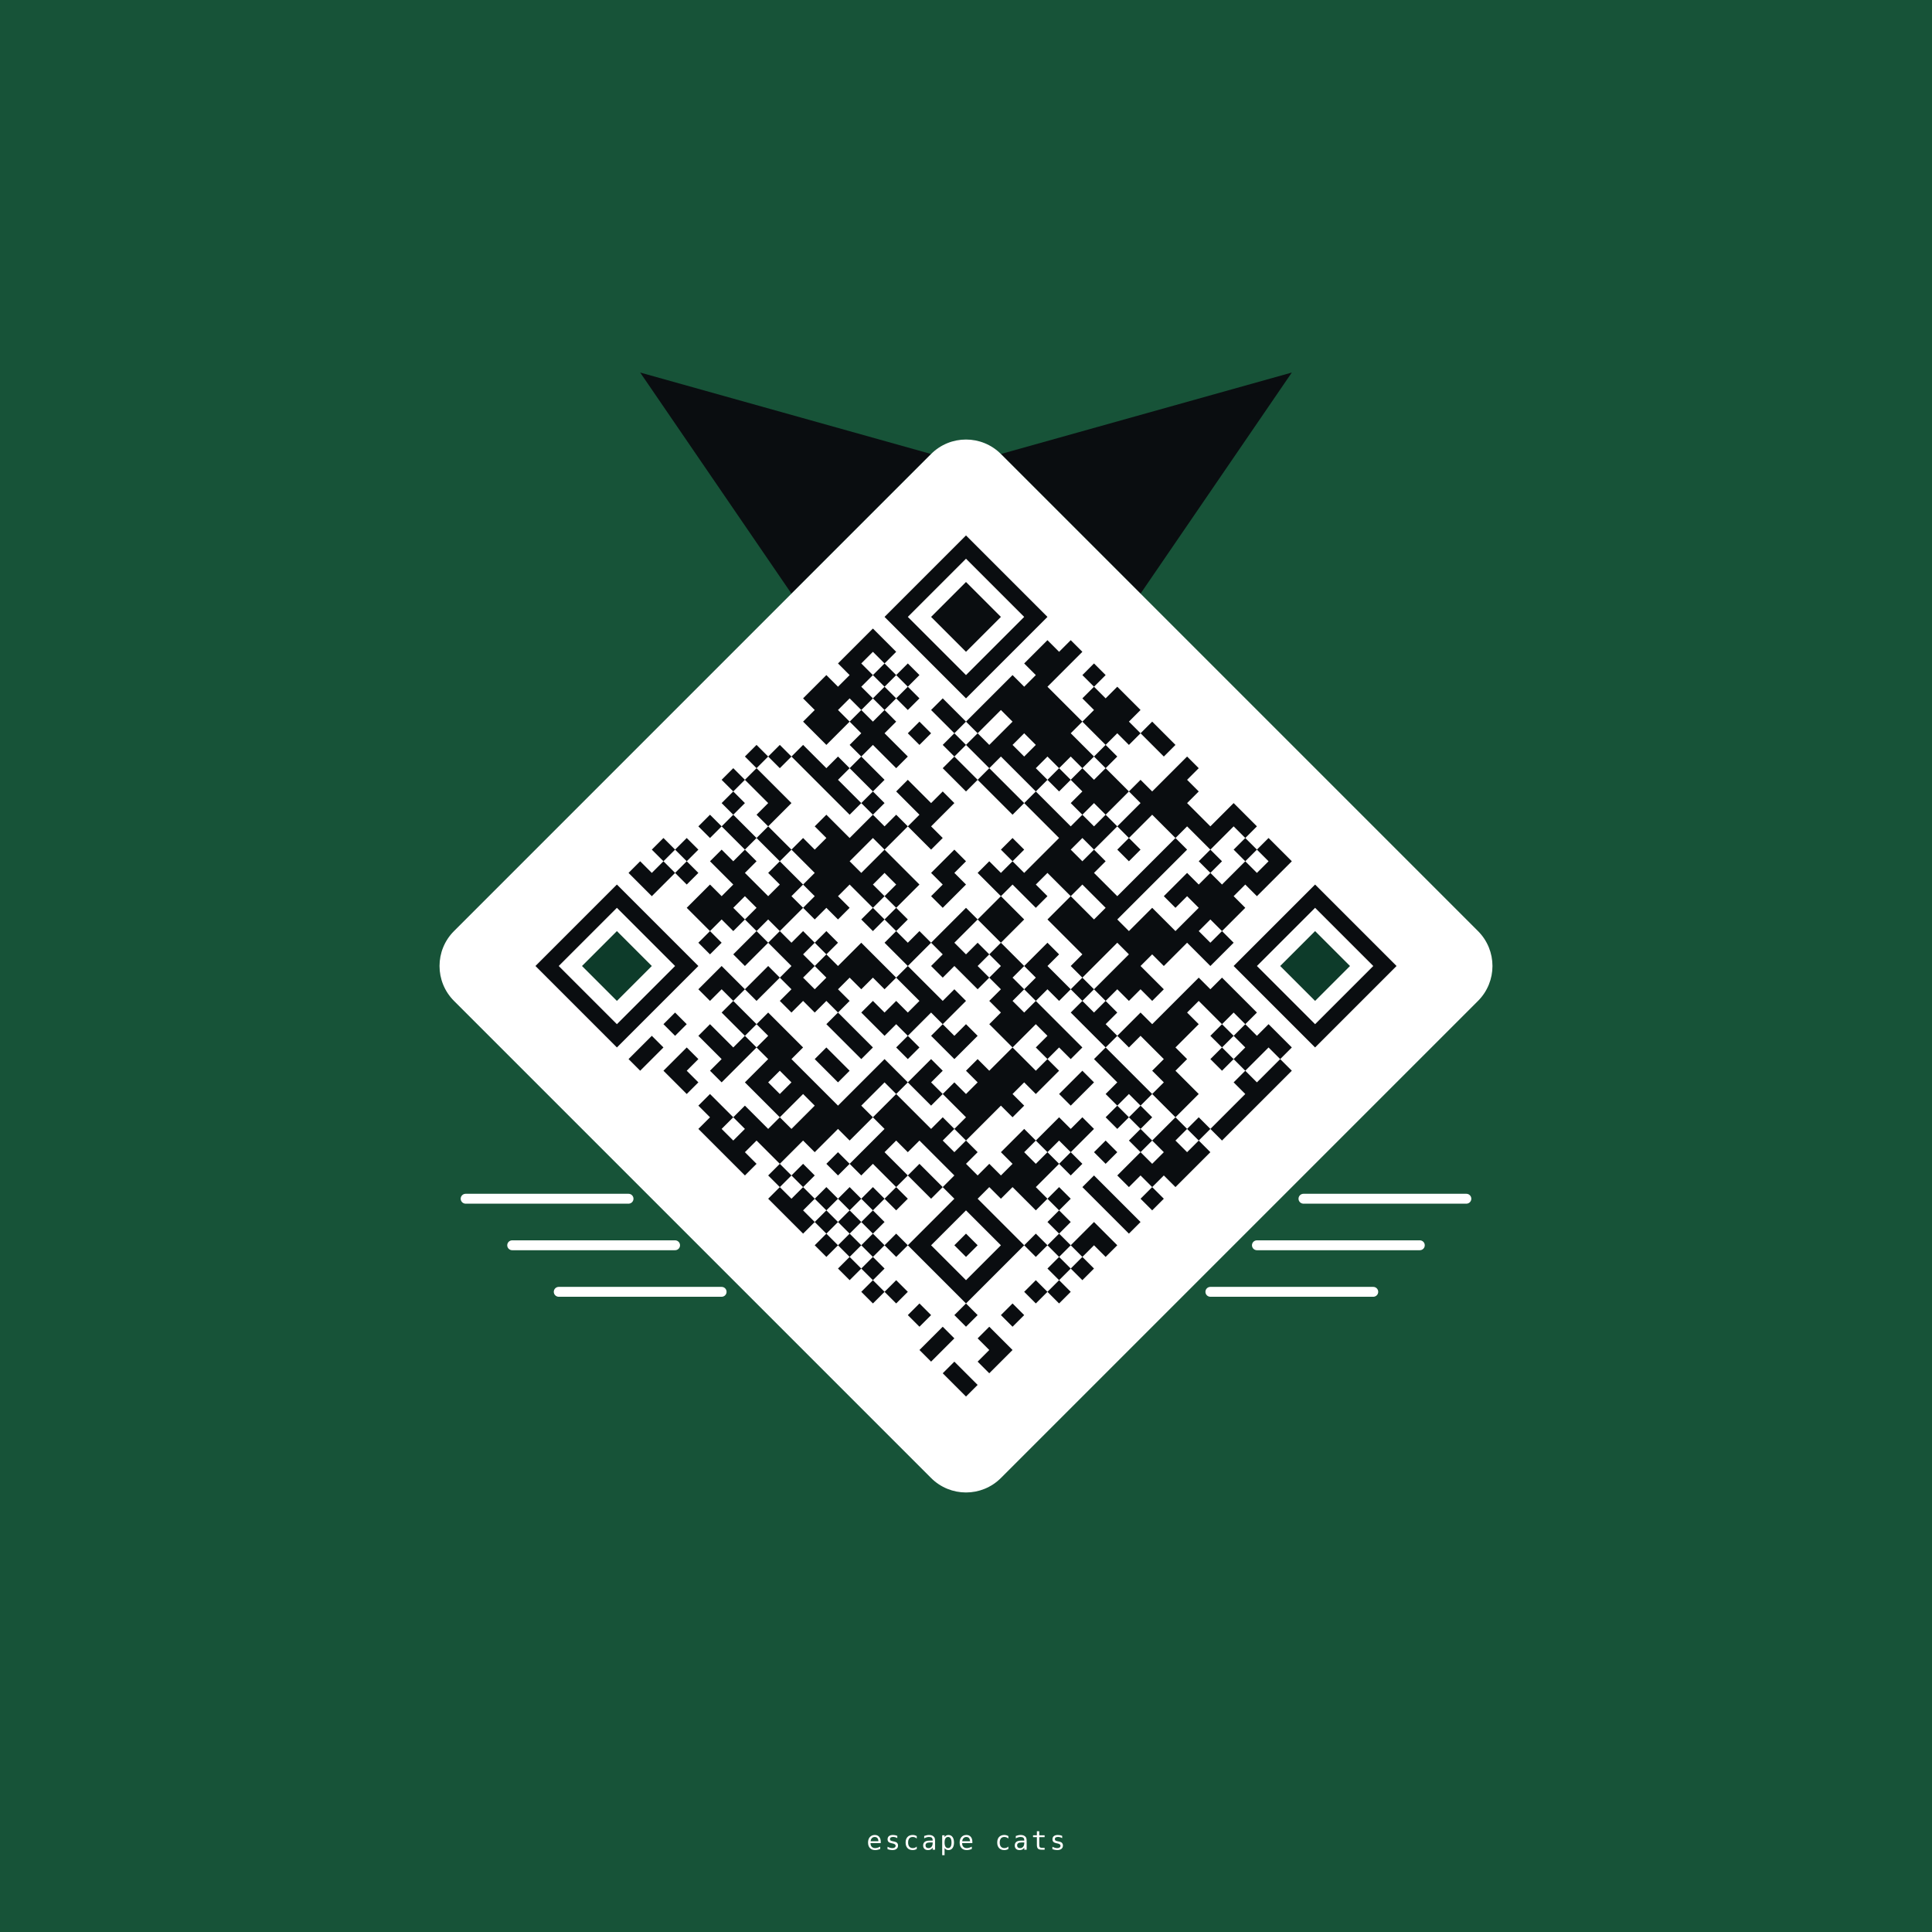
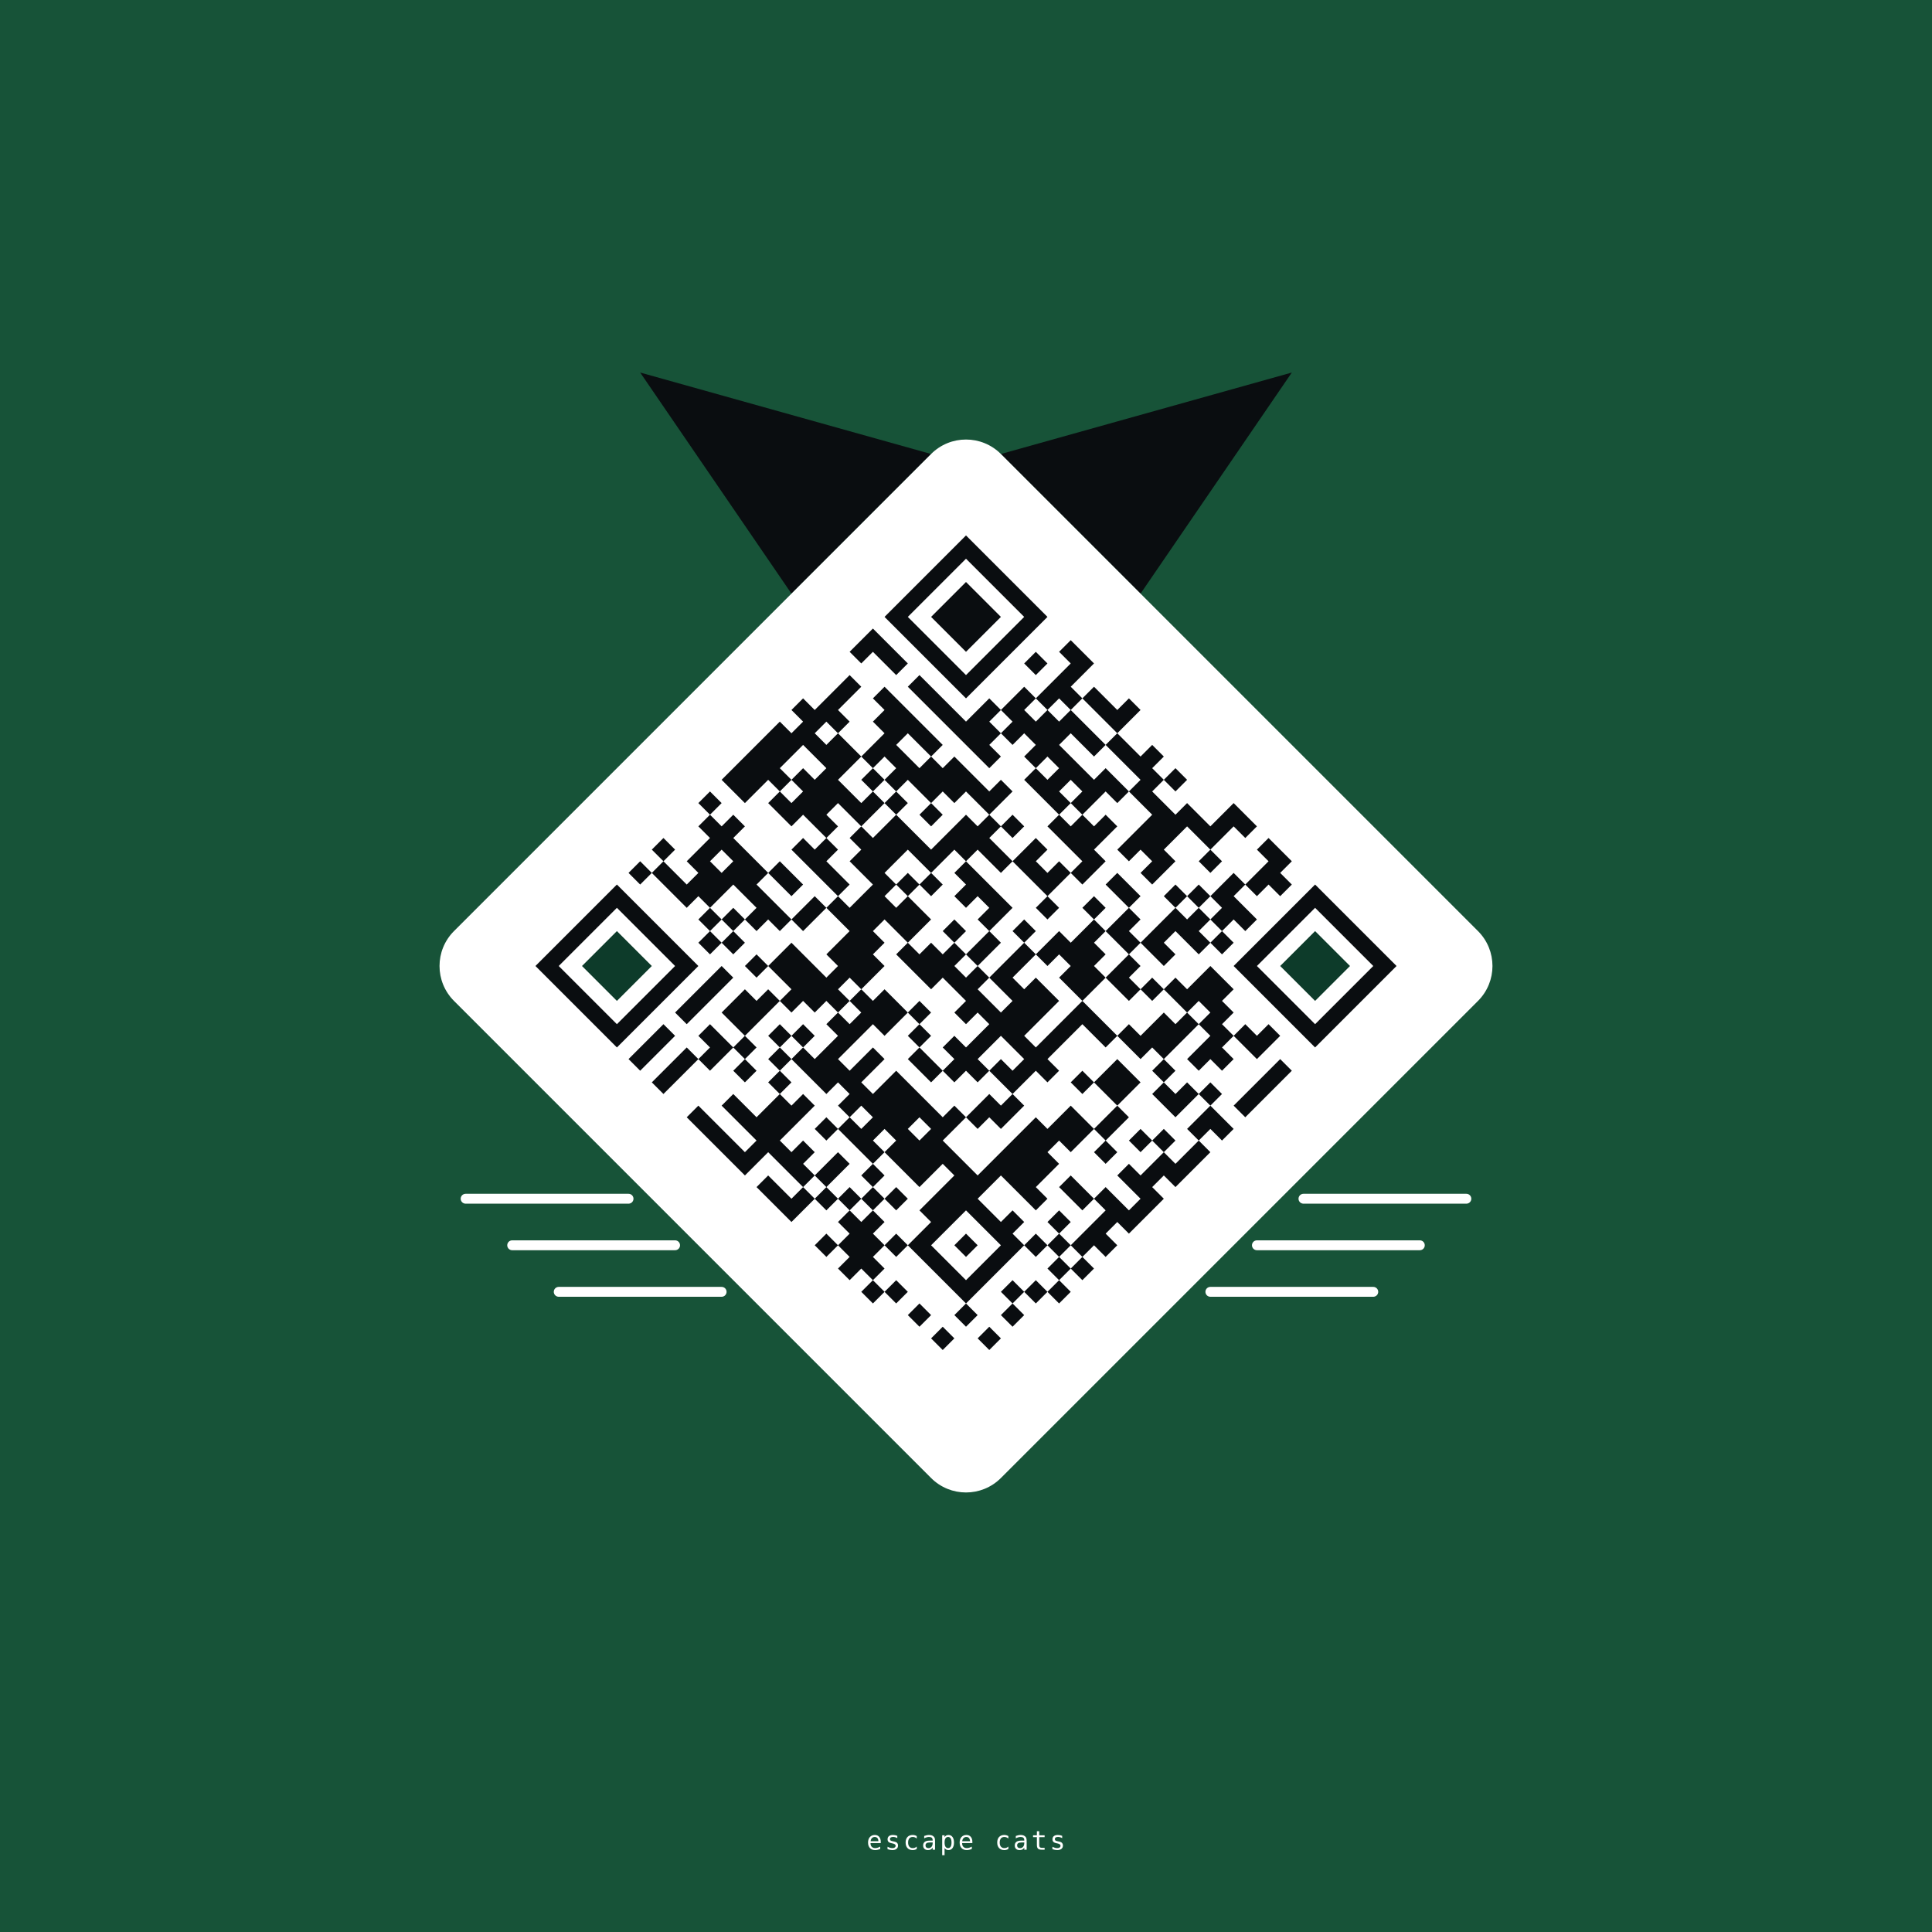
<svg xmlns="http://www.w3.org/2000/svg" viewBox="0 0 2348 2348" width="2348" height="2348">
  <rect width="2348" height="2348" fill="rgb(23,83,56)" />
  <g transform="translate(344 344) rotate(45 830 830)">
    <polygon points="420,360 660,360 600,40" fill="rgb(10,13,16)" />
    <polygon points="360,420 360,660 40,600" fill="rgb(10,13,16)" />
    <rect x="360" y="360" width="940" height="940" rx="60" fill="rgb(255,255,255)" />
-     <path d="M460 460h20v20h-20zM480 460h20v20h-20zM500 460h20v20h-20zM520 460h20v20h-20zM540 460h20v20h-20zM560 460h20v20h-20zM580 460h20v20h-20zM640 460h20v20h-20zM680 460h20v20h-20zM720 460h20v20h-20zM740 460h20v20h-20zM780 460h20v20h-20zM800 460h20v20h-20zM840 460h20v20h-20zM920 460h20v20h-20zM940 460h20v20h-20zM980 460h20v20h-20zM1000 460h20v20h-20zM1060 460h20v20h-20zM1080 460h20v20h-20zM1100 460h20v20h-20zM1120 460h20v20h-20zM1140 460h20v20h-20zM1160 460h20v20h-20zM1180 460h20v20h-20zM460 480h20v20h-20zM580 480h20v20h-20zM620 480h20v20h-20zM640 480h20v20h-20zM700 480h20v20h-20zM720 480h20v20h-20zM740 480h20v20h-20zM760 480h20v20h-20zM840 480h20v20h-20zM860 480h20v20h-20zM920 480h20v20h-20zM960 480h20v20h-20zM1000 480h20v20h-20zM1060 480h20v20h-20zM1180 480h20v20h-20zM460 500h20v20h-20zM500 500h20v20h-20zM520 500h20v20h-20zM540 500h20v20h-20zM580 500h20v20h-20zM620 500h20v20h-20zM640 500h20v20h-20zM720 500h20v20h-20zM740 500h20v20h-20zM840 500h20v20h-20zM860 500h20v20h-20zM880 500h20v20h-20zM900 500h20v20h-20zM920 500h20v20h-20zM980 500h20v20h-20zM1000 500h20v20h-20zM1060 500h20v20h-20zM1180 500h20v20h-20zM460 520h20v20h-20zM500 520h20v20h-20zM520 520h20v20h-20zM540 520h20v20h-20zM580 520h20v20h-20zM640 520h20v20h-20zM660 520h20v20h-20zM680 520h20v20h-20zM700 520h20v20h-20zM760 520h20v20h-20zM820 520h20v20h-20zM840 520h20v20h-20zM860 520h20v20h-20zM880 520h20v20h-20zM940 520h20v20h-20zM980 520h20v20h-20zM1060 520h20v20h-20zM1180 520h20v20h-20zM460 540h20v20h-20zM500 540h20v20h-20zM520 540h20v20h-20zM540 540h20v20h-20zM580 540h20v20h-20zM620 540h20v20h-20zM640 540h20v20h-20zM660 540h20v20h-20zM680 540h20v20h-20zM700 540h20v20h-20zM720 540h20v20h-20zM740 540h20v20h-20zM780 540h20v20h-20zM800 540h20v20h-20zM840 540h20v20h-20zM900 540h20v20h-20zM960 540h20v20h-20zM980 540h20v20h-20zM1000 540h20v20h-20zM1060 540h20v20h-20zM1180 540h20v20h-20zM460 560h20v20h-20zM580 560h20v20h-20zM620 560h20v20h-20zM640 560h20v20h-20zM660 560h20v20h-20zM680 560h20v20h-20zM700 560h20v20h-20zM720 560h20v20h-20zM760 560h20v20h-20zM780 560h20v20h-20zM800 560h20v20h-20zM840 560h20v20h-20zM900 560h20v20h-20zM940 560h20v20h-20zM960 560h20v20h-20zM980 560h20v20h-20zM1000 560h20v20h-20zM1060 560h20v20h-20zM1180 560h20v20h-20zM460 580h20v20h-20zM480 580h20v20h-20zM500 580h20v20h-20zM520 580h20v20h-20zM540 580h20v20h-20zM560 580h20v20h-20zM580 580h20v20h-20zM620 580h20v20h-20zM660 580h20v20h-20zM700 580h20v20h-20zM740 580h20v20h-20zM780 580h20v20h-20zM820 580h20v20h-20zM860 580h20v20h-20zM900 580h20v20h-20zM940 580h20v20h-20zM980 580h20v20h-20zM1020 580h20v20h-20zM1060 580h20v20h-20zM1080 580h20v20h-20zM1100 580h20v20h-20zM1120 580h20v20h-20zM1140 580h20v20h-20zM1160 580h20v20h-20zM1180 580h20v20h-20zM620 600h20v20h-20zM660 600h20v20h-20zM680 600h20v20h-20zM700 600h20v20h-20zM720 600h20v20h-20zM800 600h20v20h-20zM820 600h20v20h-20zM900 600h20v20h-20zM980 600h20v20h-20zM1000 600h20v20h-20zM1020 600h20v20h-20zM460 620h20v20h-20zM480 620h20v20h-20zM520 620h20v20h-20zM580 620h20v20h-20zM600 620h20v20h-20zM640 620h20v20h-20zM660 620h20v20h-20zM740 620h20v20h-20zM760 620h20v20h-20zM780 620h20v20h-20zM800 620h20v20h-20zM840 620h20v20h-20zM900 620h20v20h-20zM940 620h20v20h-20zM960 620h20v20h-20zM980 620h20v20h-20zM1060 620h20v20h-20zM1080 620h20v20h-20zM1100 620h20v20h-20zM1140 620h20v20h-20zM1160 620h20v20h-20zM460 640h20v20h-20zM500 640h20v20h-20zM540 640h20v20h-20zM620 640h20v20h-20zM680 640h20v20h-20zM700 640h20v20h-20zM720 640h20v20h-20zM800 640h20v20h-20zM820 640h20v20h-20zM840 640h20v20h-20zM860 640h20v20h-20zM880 640h20v20h-20zM900 640h20v20h-20zM940 640h20v20h-20zM960 640h20v20h-20zM980 640h20v20h-20zM1040 640h20v20h-20zM1060 640h20v20h-20zM1080 640h20v20h-20zM1120 640h20v20h-20zM1140 640h20v20h-20zM1180 640h20v20h-20zM460 660h20v20h-20zM480 660h20v20h-20zM520 660h20v20h-20zM580 660h20v20h-20zM640 660h20v20h-20zM660 660h20v20h-20zM800 660h20v20h-20zM820 660h20v20h-20zM840 660h20v20h-20zM900 660h20v20h-20zM920 660h20v20h-20zM940 660h20v20h-20zM960 660h20v20h-20zM1040 660h20v20h-20zM1100 660h20v20h-20zM1140 660h20v20h-20zM1180 660h20v20h-20zM480 680h20v20h-20zM500 680h20v20h-20zM540 680h20v20h-20zM760 680h20v20h-20zM800 680h20v20h-20zM860 680h20v20h-20zM880 680h20v20h-20zM900 680h20v20h-20zM920 680h20v20h-20zM960 680h20v20h-20zM980 680h20v20h-20zM1000 680h20v20h-20zM1040 680h20v20h-20zM1060 680h20v20h-20zM1120 680h20v20h-20zM1160 680h20v20h-20zM1180 680h20v20h-20zM460 700h20v20h-20zM480 700h20v20h-20zM520 700h20v20h-20zM540 700h20v20h-20zM560 700h20v20h-20zM580 700h20v20h-20zM660 700h20v20h-20zM780 700h20v20h-20zM800 700h20v20h-20zM820 700h20v20h-20zM860 700h20v20h-20zM880 700h20v20h-20zM900 700h20v20h-20zM920 700h20v20h-20zM960 700h20v20h-20zM980 700h20v20h-20zM1040 700h20v20h-20zM1060 700h20v20h-20zM1180 700h20v20h-20zM460 720h20v20h-20zM480 720h20v20h-20zM500 720h20v20h-20zM540 720h20v20h-20zM620 720h20v20h-20zM640 720h20v20h-20zM660 720h20v20h-20zM760 720h20v20h-20zM780 720h20v20h-20zM920 720h20v20h-20zM960 720h20v20h-20zM1020 720h20v20h-20zM1040 720h20v20h-20zM1060 720h20v20h-20zM1080 720h20v20h-20zM1180 720h20v20h-20zM480 740h20v20h-20zM500 740h20v20h-20zM560 740h20v20h-20zM580 740h20v20h-20zM660 740h20v20h-20zM680 740h20v20h-20zM720 740h20v20h-20zM800 740h20v20h-20zM820 740h20v20h-20zM880 740h20v20h-20zM940 740h20v20h-20zM980 740h20v20h-20zM1020 740h20v20h-20zM1080 740h20v20h-20zM1100 740h20v20h-20zM1120 740h20v20h-20zM1180 740h20v20h-20zM540 760h20v20h-20zM600 760h20v20h-20zM640 760h20v20h-20zM720 760h20v20h-20zM740 760h20v20h-20zM800 760h20v20h-20zM820 760h20v20h-20zM880 760h20v20h-20zM900 760h20v20h-20zM920 760h20v20h-20zM960 760h20v20h-20zM980 760h20v20h-20zM1000 760h20v20h-20zM1100 760h20v20h-20zM1120 760h20v20h-20zM1160 760h20v20h-20zM500 780h20v20h-20zM520 780h20v20h-20zM540 780h20v20h-20zM560 780h20v20h-20zM580 780h20v20h-20zM620 780h20v20h-20zM640 780h20v20h-20zM740 780h20v20h-20zM780 780h20v20h-20zM840 780h20v20h-20zM860 780h20v20h-20zM900 780h20v20h-20zM1020 780h20v20h-20zM1040 780h20v20h-20zM1060 780h20v20h-20zM1080 780h20v20h-20zM1140 780h20v20h-20zM1180 780h20v20h-20zM480 800h20v20h-20zM620 800h20v20h-20zM660 800h20v20h-20zM680 800h20v20h-20zM700 800h20v20h-20zM780 800h20v20h-20zM820 800h20v20h-20zM860 800h20v20h-20zM880 800h20v20h-20zM920 800h20v20h-20zM940 800h20v20h-20zM960 800h20v20h-20zM980 800h20v20h-20zM1060 800h20v20h-20zM1100 800h20v20h-20zM1140 800h20v20h-20zM1160 800h20v20h-20zM1180 800h20v20h-20zM460 820h20v20h-20zM580 820h20v20h-20zM600 820h20v20h-20zM620 820h20v20h-20zM660 820h20v20h-20zM700 820h20v20h-20zM780 820h20v20h-20zM800 820h20v20h-20zM820 820h20v20h-20zM840 820h20v20h-20zM880 820h20v20h-20zM900 820h20v20h-20zM920 820h20v20h-20zM960 820h20v20h-20zM1020 820h20v20h-20zM1080 820h20v20h-20zM1120 820h20v20h-20zM1160 820h20v20h-20zM1180 820h20v20h-20zM480 840h20v20h-20zM500 840h20v20h-20zM520 840h20v20h-20zM600 840h20v20h-20zM620 840h20v20h-20zM640 840h20v20h-20zM660 840h20v20h-20zM680 840h20v20h-20zM720 840h20v20h-20zM760 840h20v20h-20zM800 840h20v20h-20zM900 840h20v20h-20zM920 840h20v20h-20zM980 840h20v20h-20zM1020 840h20v20h-20zM1140 840h20v20h-20zM1160 840h20v20h-20zM460 860h20v20h-20zM520 860h20v20h-20zM580 860h20v20h-20zM600 860h20v20h-20zM620 860h20v20h-20zM640 860h20v20h-20zM700 860h20v20h-20zM740 860h20v20h-20zM760 860h20v20h-20zM840 860h20v20h-20zM940 860h20v20h-20zM960 860h20v20h-20zM980 860h20v20h-20zM1060 860h20v20h-20zM1100 860h20v20h-20zM1140 860h20v20h-20zM1180 860h20v20h-20zM480 880h20v20h-20zM540 880h20v20h-20zM560 880h20v20h-20zM620 880h20v20h-20zM640 880h20v20h-20zM660 880h20v20h-20zM780 880h20v20h-20zM800 880h20v20h-20zM820 880h20v20h-20zM840 880h20v20h-20zM880 880h20v20h-20zM940 880h20v20h-20zM960 880h20v20h-20zM1040 880h20v20h-20zM1060 880h20v20h-20zM500 900h20v20h-20zM520 900h20v20h-20zM580 900h20v20h-20zM600 900h20v20h-20zM640 900h20v20h-20zM720 900h20v20h-20zM740 900h20v20h-20zM760 900h20v20h-20zM820 900h20v20h-20zM860 900h20v20h-20zM880 900h20v20h-20zM920 900h20v20h-20zM940 900h20v20h-20zM960 900h20v20h-20zM980 900h20v20h-20zM1040 900h20v20h-20zM1080 900h20v20h-20zM1120 900h20v20h-20zM1140 900h20v20h-20zM1160 900h20v20h-20zM1180 900h20v20h-20zM480 920h20v20h-20zM540 920h20v20h-20zM600 920h20v20h-20zM620 920h20v20h-20zM680 920h20v20h-20zM720 920h20v20h-20zM740 920h20v20h-20zM800 920h20v20h-20zM820 920h20v20h-20zM940 920h20v20h-20zM960 920h20v20h-20zM1020 920h20v20h-20zM1060 920h20v20h-20zM520 940h20v20h-20zM540 940h20v20h-20zM560 940h20v20h-20zM580 940h20v20h-20zM600 940h20v20h-20zM620 940h20v20h-20zM660 940h20v20h-20zM700 940h20v20h-20zM720 940h20v20h-20zM780 940h20v20h-20zM800 940h20v20h-20zM840 940h20v20h-20zM880 940h20v20h-20zM920 940h20v20h-20zM940 940h20v20h-20zM960 940h20v20h-20zM1020 940h20v20h-20zM1040 940h20v20h-20zM1060 940h20v20h-20zM1100 940h20v20h-20zM1160 940h20v20h-20zM1180 940h20v20h-20zM480 960h20v20h-20zM560 960h20v20h-20zM600 960h20v20h-20zM640 960h20v20h-20zM660 960h20v20h-20zM680 960h20v20h-20zM720 960h20v20h-20zM740 960h20v20h-20zM880 960h20v20h-20zM900 960h20v20h-20zM960 960h20v20h-20zM1040 960h20v20h-20zM1060 960h20v20h-20zM1080 960h20v20h-20zM1120 960h20v20h-20zM1160 960h20v20h-20zM460 980h20v20h-20zM500 980h20v20h-20zM540 980h20v20h-20zM560 980h20v20h-20zM580 980h20v20h-20zM620 980h20v20h-20zM680 980h20v20h-20zM700 980h20v20h-20zM720 980h20v20h-20zM760 980h20v20h-20zM780 980h20v20h-20zM800 980h20v20h-20zM840 980h20v20h-20zM860 980h20v20h-20zM940 980h20v20h-20zM980 980h20v20h-20zM1020 980h20v20h-20zM1040 980h20v20h-20zM1140 980h20v20h-20zM1180 980h20v20h-20zM480 1000h20v20h-20zM540 1000h20v20h-20zM560 1000h20v20h-20zM620 1000h20v20h-20zM660 1000h20v20h-20zM700 1000h20v20h-20zM840 1000h20v20h-20zM880 1000h20v20h-20zM900 1000h20v20h-20zM920 1000h20v20h-20zM940 1000h20v20h-20zM960 1000h20v20h-20zM980 1000h20v20h-20zM1000 1000h20v20h-20zM1020 1000h20v20h-20zM1120 1000h20v20h-20zM1160 1000h20v20h-20zM460 1020h20v20h-20zM480 1020h20v20h-20zM580 1020h20v20h-20zM660 1020h20v20h-20zM780 1020h20v20h-20zM800 1020h20v20h-20zM840 1020h20v20h-20zM880 1020h20v20h-20zM900 1020h20v20h-20zM920 1020h20v20h-20zM1000 1020h20v20h-20zM1020 1020h20v20h-20zM1040 1020h20v20h-20zM1060 1020h20v20h-20zM1080 1020h20v20h-20zM1100 1020h20v20h-20zM1180 1020h20v20h-20zM620 1040h20v20h-20zM640 1040h20v20h-20zM700 1040h20v20h-20zM720 1040h20v20h-20zM740 1040h20v20h-20zM840 1040h20v20h-20zM860 1040h20v20h-20zM900 1040h20v20h-20zM960 1040h20v20h-20zM980 1040h20v20h-20zM1020 1040h20v20h-20zM1100 1040h20v20h-20zM1160 1040h20v20h-20zM460 1060h20v20h-20zM480 1060h20v20h-20zM500 1060h20v20h-20zM520 1060h20v20h-20zM540 1060h20v20h-20zM560 1060h20v20h-20zM580 1060h20v20h-20zM620 1060h20v20h-20zM660 1060h20v20h-20zM680 1060h20v20h-20zM720 1060h20v20h-20zM740 1060h20v20h-20zM760 1060h20v20h-20zM780 1060h20v20h-20zM800 1060h20v20h-20zM820 1060h20v20h-20zM840 1060h20v20h-20zM860 1060h20v20h-20zM900 1060h20v20h-20zM920 1060h20v20h-20zM940 1060h20v20h-20zM1020 1060h20v20h-20zM1060 1060h20v20h-20zM1100 1060h20v20h-20zM460 1080h20v20h-20zM580 1080h20v20h-20zM700 1080h20v20h-20zM740 1080h20v20h-20zM780 1080h20v20h-20zM820 1080h20v20h-20zM840 1080h20v20h-20zM900 1080h20v20h-20zM960 1080h20v20h-20zM1020 1080h20v20h-20zM1100 1080h20v20h-20zM1160 1080h20v20h-20zM460 1100h20v20h-20zM580 1100h20v20h-20zM660 1100h20v20h-20zM680 1100h20v20h-20zM700 1100h20v20h-20zM740 1100h20v20h-20zM760 1100h20v20h-20zM780 1100h20v20h-20zM820 1100h20v20h-20zM840 1100h20v20h-20zM880 1100h20v20h-20zM940 1100h20v20h-20zM1020 1100h20v20h-20zM1040 1100h20v20h-20zM1060 1100h20v20h-20zM1080 1100h20v20h-20zM1100 1100h20v20h-20zM460 1120h20v20h-20zM580 1120h20v20h-20zM620 1120h20v20h-20zM700 1120h20v20h-20zM800 1120h20v20h-20zM820 1120h20v20h-20zM920 1120h20v20h-20zM960 1120h20v20h-20zM1000 1120h20v20h-20zM1120 1120h20v20h-20zM1160 1120h20v20h-20zM1180 1120h20v20h-20zM460 1140h20v20h-20zM580 1140h20v20h-20zM660 1140h20v20h-20zM760 1140h20v20h-20zM780 1140h20v20h-20zM800 1140h20v20h-20zM820 1140h20v20h-20zM860 1140h20v20h-20zM900 1140h20v20h-20zM940 1140h20v20h-20zM980 1140h20v20h-20zM1180 1140h20v20h-20zM460 1160h20v20h-20zM580 1160h20v20h-20zM620 1160h20v20h-20zM660 1160h20v20h-20zM680 1160h20v20h-20zM720 1160h20v20h-20zM740 1160h20v20h-20zM780 1160h20v20h-20zM840 1160h20v20h-20zM880 1160h20v20h-20zM920 1160h20v20h-20zM960 1160h20v20h-20zM1000 1160h20v20h-20zM1040 1160h20v20h-20zM1080 1160h20v20h-20zM1120 1160h20v20h-20zM460 1180h20v20h-20zM480 1180h20v20h-20zM500 1180h20v20h-20zM520 1180h20v20h-20zM540 1180h20v20h-20zM560 1180h20v20h-20zM580 1180h20v20h-20zM620 1180h20v20h-20zM740 1180h20v20h-20zM760 1180h20v20h-20zM780 1180h20v20h-20zM800 1180h20v20h-20zM860 1180h20v20h-20zM880 1180h20v20h-20zM900 1180h20v20h-20zM940 1180h20v20h-20zM980 1180h20v20h-20zM1020 1180h20v20h-20zM1120 1180h20v20h-20zM1160 1180h20v20h-20zM1180 1180h20v20h-20z" fill="rgb(10,13,16)" />
+     <path d="M460 460h20v20h-20zM480 460h20v20h-20zM500 460h20v20h-20zM520 460h20v20h-20zM540 460h20v20h-20zM560 460h20v20h-20zM580 460h20v20h-20zM640 460h20v20h-20zM660 460h20v20h-20zM740 460h20v20h-20zM920 460h20v20h-20zM940 460h20v20h-20zM980 460h20v20h-20zM1000 460h20v20h-20zM1060 460h20v20h-20zM1080 460h20v20h-20zM1100 460h20v20h-20zM1120 460h20v20h-20zM1140 460h20v20h-20zM1160 460h20v20h-20zM1180 460h20v20h-20zM460 480h20v20h-20zM580 480h20v20h-20zM660 480h20v20h-20zM700 480h20v20h-20zM720 480h20v20h-20zM740 480h20v20h-20zM800 480h20v20h-20zM840 480h20v20h-20zM920 480h20v20h-20zM1000 480h20v20h-20zM1020 480h20v20h-20zM1060 480h20v20h-20zM1180 480h20v20h-20zM460 500h20v20h-20zM500 500h20v20h-20zM520 500h20v20h-20zM540 500h20v20h-20zM580 500h20v20h-20zM620 500h20v20h-20zM660 500h20v20h-20zM680 500h20v20h-20zM760 500h20v20h-20zM780 500h20v20h-20zM800 500h20v20h-20zM820 500h20v20h-20zM880 500h20v20h-20zM900 500h20v20h-20zM920 500h20v20h-20zM1000 500h20v20h-20zM1060 500h20v20h-20zM1180 500h20v20h-20zM460 520h20v20h-20zM500 520h20v20h-20zM520 520h20v20h-20zM540 520h20v20h-20zM580 520h20v20h-20zM660 520h20v20h-20zM700 520h20v20h-20zM720 520h20v20h-20zM740 520h20v20h-20zM820 520h20v20h-20zM840 520h20v20h-20zM860 520h20v20h-20zM880 520h20v20h-20zM940 520h20v20h-20zM980 520h20v20h-20zM1060 520h20v20h-20zM1180 520h20v20h-20zM460 540h20v20h-20zM500 540h20v20h-20zM520 540h20v20h-20zM540 540h20v20h-20zM580 540h20v20h-20zM640 540h20v20h-20zM680 540h20v20h-20zM700 540h20v20h-20zM780 540h20v20h-20zM800 540h20v20h-20zM860 540h20v20h-20zM880 540h20v20h-20zM980 540h20v20h-20zM1000 540h20v20h-20zM1020 540h20v20h-20zM1060 540h20v20h-20zM1180 540h20v20h-20zM460 560h20v20h-20zM580 560h20v20h-20zM640 560h20v20h-20zM660 560h20v20h-20zM680 560h20v20h-20zM700 560h20v20h-20zM720 560h20v20h-20zM740 560h20v20h-20zM760 560h20v20h-20zM780 560h20v20h-20zM860 560h20v20h-20zM880 560h20v20h-20zM900 560h20v20h-20zM960 560h20v20h-20zM1000 560h20v20h-20zM1060 560h20v20h-20zM1180 560h20v20h-20zM460 580h20v20h-20zM480 580h20v20h-20zM500 580h20v20h-20zM520 580h20v20h-20zM540 580h20v20h-20zM560 580h20v20h-20zM580 580h20v20h-20zM620 580h20v20h-20zM660 580h20v20h-20zM700 580h20v20h-20zM740 580h20v20h-20zM780 580h20v20h-20zM820 580h20v20h-20zM860 580h20v20h-20zM900 580h20v20h-20zM940 580h20v20h-20zM980 580h20v20h-20zM1020 580h20v20h-20zM1060 580h20v20h-20zM1080 580h20v20h-20zM1100 580h20v20h-20zM1120 580h20v20h-20zM1140 580h20v20h-20zM1160 580h20v20h-20zM1180 580h20v20h-20zM620 600h20v20h-20zM640 600h20v20h-20zM720 600h20v20h-20zM740 600h20v20h-20zM760 600h20v20h-20zM800 600h20v20h-20zM820 600h20v20h-20zM960 600h20v20h-20zM980 600h20v20h-20zM1000 600h20v20h-20zM460 620h20v20h-20zM480 620h20v20h-20zM500 620h20v20h-20zM540 620h20v20h-20zM560 620h20v20h-20zM580 620h20v20h-20zM600 620h20v20h-20zM620 620h20v20h-20zM640 620h20v20h-20zM660 620h20v20h-20zM780 620h20v20h-20zM800 620h20v20h-20zM820 620h20v20h-20zM840 620h20v20h-20zM880 620h20v20h-20zM900 620h20v20h-20zM960 620h20v20h-20zM1040 620h20v20h-20zM1060 620h20v20h-20zM1140 620h20v20h-20zM460 640h20v20h-20zM700 640h20v20h-20zM840 640h20v20h-20zM920 640h20v20h-20zM960 640h20v20h-20zM980 640h20v20h-20zM1040 640h20v20h-20zM1060 640h20v20h-20zM1080 640h20v20h-20zM1120 640h20v20h-20zM1140 640h20v20h-20zM1180 640h20v20h-20zM520 660h20v20h-20zM540 660h20v20h-20zM560 660h20v20h-20zM580 660h20v20h-20zM600 660h20v20h-20zM640 660h20v20h-20zM660 660h20v20h-20zM680 660h20v20h-20zM700 660h20v20h-20zM740 660h20v20h-20zM780 660h20v20h-20zM820 660h20v20h-20zM880 660h20v20h-20zM920 660h20v20h-20zM940 660h20v20h-20zM1020 660h20v20h-20zM1040 660h20v20h-20zM1080 660h20v20h-20zM1100 660h20v20h-20zM1180 660h20v20h-20zM480 680h20v20h-20zM540 680h20v20h-20zM560 680h20v20h-20zM620 680h20v20h-20zM640 680h20v20h-20zM660 680h20v20h-20zM720 680h20v20h-20zM780 680h20v20h-20zM800 680h20v20h-20zM820 680h20v20h-20zM900 680h20v20h-20zM960 680h20v20h-20zM1000 680h20v20h-20zM1060 680h20v20h-20zM1100 680h20v20h-20zM1120 680h20v20h-20zM1180 680h20v20h-20zM480 700h20v20h-20zM560 700h20v20h-20zM580 700h20v20h-20zM600 700h20v20h-20zM620 700h20v20h-20zM640 700h20v20h-20zM700 700h20v20h-20zM720 700h20v20h-20zM740 700h20v20h-20zM760 700h20v20h-20zM840 700h20v20h-20zM900 700h20v20h-20zM920 700h20v20h-20zM960 700h20v20h-20zM980 700h20v20h-20zM1040 700h20v20h-20zM1060 700h20v20h-20zM1100 700h20v20h-20zM1180 700h20v20h-20zM480 720h20v20h-20zM500 720h20v20h-20zM560 720h20v20h-20zM600 720h20v20h-20zM660 720h20v20h-20zM700 720h20v20h-20zM720 720h20v20h-20zM880 720h20v20h-20zM900 720h20v20h-20zM920 720h20v20h-20zM940 720h20v20h-20zM1040 720h20v20h-20zM1060 720h20v20h-20zM1140 720h20v20h-20zM460 740h20v20h-20zM480 740h20v20h-20zM520 740h20v20h-20zM540 740h20v20h-20zM580 740h20v20h-20zM620 740h20v20h-20zM700 740h20v20h-20zM740 740h20v20h-20zM760 740h20v20h-20zM780 740h20v20h-20zM800 740h20v20h-20zM840 740h20v20h-20zM880 740h20v20h-20zM920 740h20v20h-20zM940 740h20v20h-20zM1020 740h20v20h-20zM1040 740h20v20h-20zM1080 740h20v20h-20zM1120 740h20v20h-20zM1160 740h20v20h-20zM1180 740h20v20h-20zM480 760h20v20h-20zM500 760h20v20h-20zM520 760h20v20h-20zM540 760h20v20h-20zM600 760h20v20h-20zM640 760h20v20h-20zM660 760h20v20h-20zM680 760h20v20h-20zM700 760h20v20h-20zM760 760h20v20h-20zM800 760h20v20h-20zM860 760h20v20h-20zM960 760h20v20h-20zM980 760h20v20h-20zM1000 760h20v20h-20zM1100 760h20v20h-20zM1120 760h20v20h-20zM1160 760h20v20h-20zM460 780h20v20h-20zM480 780h20v20h-20zM540 780h20v20h-20zM560 780h20v20h-20zM580 780h20v20h-20zM600 780h20v20h-20zM640 780h20v20h-20zM660 780h20v20h-20zM720 780h20v20h-20zM820 780h20v20h-20zM860 780h20v20h-20zM900 780h20v20h-20zM920 780h20v20h-20zM960 780h20v20h-20zM1040 780h20v20h-20zM1060 780h20v20h-20zM1180 780h20v20h-20zM460 800h20v20h-20zM480 800h20v20h-20zM520 800h20v20h-20zM540 800h20v20h-20zM560 800h20v20h-20zM620 800h20v20h-20zM640 800h20v20h-20zM660 800h20v20h-20zM700 800h20v20h-20zM780 800h20v20h-20zM820 800h20v20h-20zM860 800h20v20h-20zM880 800h20v20h-20zM900 800h20v20h-20zM920 800h20v20h-20zM960 800h20v20h-20zM1040 800h20v20h-20zM1060 800h20v20h-20zM1140 800h20v20h-20zM1180 800h20v20h-20zM460 820h20v20h-20zM480 820h20v20h-20zM500 820h20v20h-20zM540 820h20v20h-20zM560 820h20v20h-20zM580 820h20v20h-20zM640 820h20v20h-20zM660 820h20v20h-20zM680 820h20v20h-20zM720 820h20v20h-20zM740 820h20v20h-20zM800 820h20v20h-20zM840 820h20v20h-20zM900 820h20v20h-20zM920 820h20v20h-20zM960 820h20v20h-20zM1020 820h20v20h-20zM1080 820h20v20h-20zM1120 820h20v20h-20zM1160 820h20v20h-20zM1180 820h20v20h-20zM460 840h20v20h-20zM480 840h20v20h-20zM520 840h20v20h-20zM540 840h20v20h-20zM600 840h20v20h-20zM680 840h20v20h-20zM700 840h20v20h-20zM720 840h20v20h-20zM740 840h20v20h-20zM780 840h20v20h-20zM800 840h20v20h-20zM820 840h20v20h-20zM840 840h20v20h-20zM860 840h20v20h-20zM880 840h20v20h-20zM900 840h20v20h-20zM920 840h20v20h-20zM940 840h20v20h-20zM960 840h20v20h-20zM980 840h20v20h-20zM1080 840h20v20h-20zM1160 840h20v20h-20zM460 860h20v20h-20zM480 860h20v20h-20zM580 860h20v20h-20zM600 860h20v20h-20zM620 860h20v20h-20zM640 860h20v20h-20zM680 860h20v20h-20zM700 860h20v20h-20zM760 860h20v20h-20zM780 860h20v20h-20zM800 860h20v20h-20zM860 860h20v20h-20zM900 860h20v20h-20zM960 860h20v20h-20zM1040 860h20v20h-20zM1060 860h20v20h-20zM1100 860h20v20h-20zM1140 860h20v20h-20zM1160 860h20v20h-20zM1180 860h20v20h-20zM660 880h20v20h-20zM680 880h20v20h-20zM700 880h20v20h-20zM720 880h20v20h-20zM900 880h20v20h-20zM940 880h20v20h-20zM960 880h20v20h-20zM1040 880h20v20h-20zM1060 880h20v20h-20zM1180 880h20v20h-20zM460 900h20v20h-20zM500 900h20v20h-20zM580 900h20v20h-20zM600 900h20v20h-20zM640 900h20v20h-20zM700 900h20v20h-20zM720 900h20v20h-20zM740 900h20v20h-20zM820 900h20v20h-20zM880 900h20v20h-20zM900 900h20v20h-20zM920 900h20v20h-20zM980 900h20v20h-20zM1020 900h20v20h-20zM1040 900h20v20h-20zM1140 900h20v20h-20zM1160 900h20v20h-20zM1180 900h20v20h-20zM480 920h20v20h-20zM500 920h20v20h-20zM520 920h20v20h-20zM540 920h20v20h-20zM560 920h20v20h-20zM640 920h20v20h-20zM700 920h20v20h-20zM720 920h20v20h-20zM740 920h20v20h-20zM780 920h20v20h-20zM800 920h20v20h-20zM840 920h20v20h-20zM900 920h20v20h-20zM960 920h20v20h-20zM980 920h20v20h-20zM1020 920h20v20h-20zM1040 920h20v20h-20zM1060 920h20v20h-20zM1100 920h20v20h-20zM1120 920h20v20h-20zM1160 920h20v20h-20zM500 940h20v20h-20zM540 940h20v20h-20zM560 940h20v20h-20zM580 940h20v20h-20zM600 940h20v20h-20zM620 940h20v20h-20zM720 940h20v20h-20zM760 940h20v20h-20zM780 940h20v20h-20zM800 940h20v20h-20zM860 940h20v20h-20zM880 940h20v20h-20zM960 940h20v20h-20zM1020 940h20v20h-20zM1040 940h20v20h-20zM1060 940h20v20h-20zM1160 940h20v20h-20zM1180 940h20v20h-20zM500 960h20v20h-20zM520 960h20v20h-20zM540 960h20v20h-20zM600 960h20v20h-20zM660 960h20v20h-20zM680 960h20v20h-20zM700 960h20v20h-20zM720 960h20v20h-20zM740 960h20v20h-20zM780 960h20v20h-20zM940 960h20v20h-20zM1020 960h20v20h-20zM1040 960h20v20h-20zM1060 960h20v20h-20zM1080 960h20v20h-20zM1120 960h20v20h-20zM1160 960h20v20h-20zM460 980h20v20h-20zM520 980h20v20h-20zM540 980h20v20h-20zM580 980h20v20h-20zM660 980h20v20h-20zM680 980h20v20h-20zM700 980h20v20h-20zM720 980h20v20h-20zM760 980h20v20h-20zM780 980h20v20h-20zM820 980h20v20h-20zM860 980h20v20h-20zM880 980h20v20h-20zM900 980h20v20h-20zM920 980h20v20h-20zM940 980h20v20h-20zM1020 980h20v20h-20zM1140 980h20v20h-20zM1180 980h20v20h-20zM480 1000h20v20h-20zM500 1000h20v20h-20zM520 1000h20v20h-20zM560 1000h20v20h-20zM600 1000h20v20h-20zM640 1000h20v20h-20zM700 1000h20v20h-20zM780 1000h20v20h-20zM820 1000h20v20h-20zM860 1000h20v20h-20zM880 1000h20v20h-20zM900 1000h20v20h-20zM940 1000h20v20h-20zM960 1000h20v20h-20zM980 1000h20v20h-20zM1000 1000h20v20h-20zM1020 1000h20v20h-20zM1080 1000h20v20h-20zM1120 1000h20v20h-20zM1160 1000h20v20h-20zM460 1020h20v20h-20zM580 1020h20v20h-20zM680 1020h20v20h-20zM740 1020h20v20h-20zM780 1020h20v20h-20zM800 1020h20v20h-20zM820 1020h20v20h-20zM840 1020h20v20h-20zM860 1020h20v20h-20zM880 1020h20v20h-20zM900 1020h20v20h-20zM920 1020h20v20h-20zM940 1020h20v20h-20zM960 1020h20v20h-20zM1000 1020h20v20h-20zM1020 1020h20v20h-20zM1040 1020h20v20h-20zM1060 1020h20v20h-20zM1080 1020h20v20h-20zM1100 1020h20v20h-20zM1180 1020h20v20h-20zM620 1040h20v20h-20zM660 1040h20v20h-20zM680 1040h20v20h-20zM720 1040h20v20h-20zM760 1040h20v20h-20zM780 1040h20v20h-20zM800 1040h20v20h-20zM840 1040h20v20h-20zM880 1040h20v20h-20zM920 1040h20v20h-20zM940 1040h20v20h-20zM960 1040h20v20h-20zM1000 1040h20v20h-20zM1020 1040h20v20h-20zM1100 1040h20v20h-20zM1160 1040h20v20h-20zM460 1060h20v20h-20zM480 1060h20v20h-20zM500 1060h20v20h-20zM520 1060h20v20h-20zM540 1060h20v20h-20zM560 1060h20v20h-20zM580 1060h20v20h-20zM620 1060h20v20h-20zM660 1060h20v20h-20zM680 1060h20v20h-20zM740 1060h20v20h-20zM860 1060h20v20h-20zM880 1060h20v20h-20zM900 1060h20v20h-20zM1000 1060h20v20h-20zM1020 1060h20v20h-20zM1060 1060h20v20h-20zM1100 1060h20v20h-20zM1140 1060h20v20h-20zM460 1080h20v20h-20zM580 1080h20v20h-20zM620 1080h20v20h-20zM700 1080h20v20h-20zM760 1080h20v20h-20zM800 1080h20v20h-20zM840 1080h20v20h-20zM920 1080h20v20h-20zM960 1080h20v20h-20zM1020 1080h20v20h-20zM1100 1080h20v20h-20zM1160 1080h20v20h-20zM460 1100h20v20h-20zM580 1100h20v20h-20zM620 1100h20v20h-20zM660 1100h20v20h-20zM680 1100h20v20h-20zM720 1100h20v20h-20zM780 1100h20v20h-20zM800 1100h20v20h-20zM880 1100h20v20h-20zM940 1100h20v20h-20zM1020 1100h20v20h-20zM1040 1100h20v20h-20zM1060 1100h20v20h-20zM1080 1100h20v20h-20zM1100 1100h20v20h-20zM460 1120h20v20h-20zM580 1120h20v20h-20zM680 1120h20v20h-20zM780 1120h20v20h-20zM800 1120h20v20h-20zM840 1120h20v20h-20zM880 1120h20v20h-20zM920 1120h20v20h-20zM960 1120h20v20h-20zM1000 1120h20v20h-20zM1120 1120h20v20h-20zM1160 1120h20v20h-20zM460 1140h20v20h-20zM580 1140h20v20h-20zM620 1140h20v20h-20zM660 1140h20v20h-20zM740 1140h20v20h-20zM760 1140h20v20h-20zM780 1140h20v20h-20zM800 1140h20v20h-20zM820 1140h20v20h-20zM840 1140h20v20h-20zM860 1140h20v20h-20zM900 1140h20v20h-20zM940 1140h20v20h-20zM960 1140h20v20h-20zM980 1140h20v20h-20zM460 1160h20v20h-20zM580 1160h20v20h-20zM620 1160h20v20h-20zM660 1160h20v20h-20zM800 1160h20v20h-20zM880 1160h20v20h-20zM960 1160h20v20h-20zM980 1160h20v20h-20zM1000 1160h20v20h-20zM1040 1160h20v20h-20zM1080 1160h20v20h-20zM1120 1160h20v20h-20zM460 1180h20v20h-20zM480 1180h20v20h-20zM500 1180h20v20h-20zM520 1180h20v20h-20zM540 1180h20v20h-20zM560 1180h20v20h-20zM580 1180h20v20h-20zM620 1180h20v20h-20zM660 1180h20v20h-20zM720 1180h20v20h-20zM740 1180h20v20h-20zM760 1180h20v20h-20zM780 1180h20v20h-20zM800 1180h20v20h-20zM840 1180h20v20h-20zM860 1180h20v20h-20zM880 1180h20v20h-20zM940 1180h20v20h-20zM980 1180h20v20h-20zM1020 1180h20v20h-20z" fill="rgb(10,13,16)" />
    <path d="M1100 500h20v20h-20zM1120 500h20v20h-20zM1140 500h20v20h-20zM1100 520h20v20h-20zM1120 520h20v20h-20zM1140 520h20v20h-20zM1100 540h20v20h-20zM1120 540h20v20h-20zM1140 540h20v20h-20zM500 1100h20v20h-20zM520 1100h20v20h-20zM540 1100h20v20h-20zM500 1120h20v20h-20zM520 1120h20v20h-20zM540 1120h20v20h-20zM500 1140h20v20h-20zM520 1140h20v20h-20zM540 1140h20v20h-20z" fill="rgb(13,59,42)" />
    <line x1="1320" y1="740" x2="1460" y2="600" stroke="rgb(255,255,255)" stroke-width="12" stroke-linecap="round" />
    <line x1="740" y1="1320" x2="600" y2="1460" stroke="rgb(255,255,255)" stroke-width="12" stroke-linecap="round" />
    <line x1="1320" y1="820" x2="1460" y2="680" stroke="rgb(255,255,255)" stroke-width="12" stroke-linecap="round" />
    <line x1="820" y1="1320" x2="680" y2="1460" stroke="rgb(255,255,255)" stroke-width="12" stroke-linecap="round" />
    <line x1="1320" y1="900" x2="1460" y2="760" stroke="rgb(255,255,255)" stroke-width="12" stroke-linecap="round" />
    <line x1="900" y1="1320" x2="760" y2="1460" stroke="rgb(255,255,255)" stroke-width="12" stroke-linecap="round" />
  </g>
  <text x="1174" y="2248" font-family="ui-monospace,Menlo,Consolas,monospace" font-size="32" letter-spacing="3" text-anchor="middle" fill="rgb(255,255,255)">escape cats</text>
</svg>
